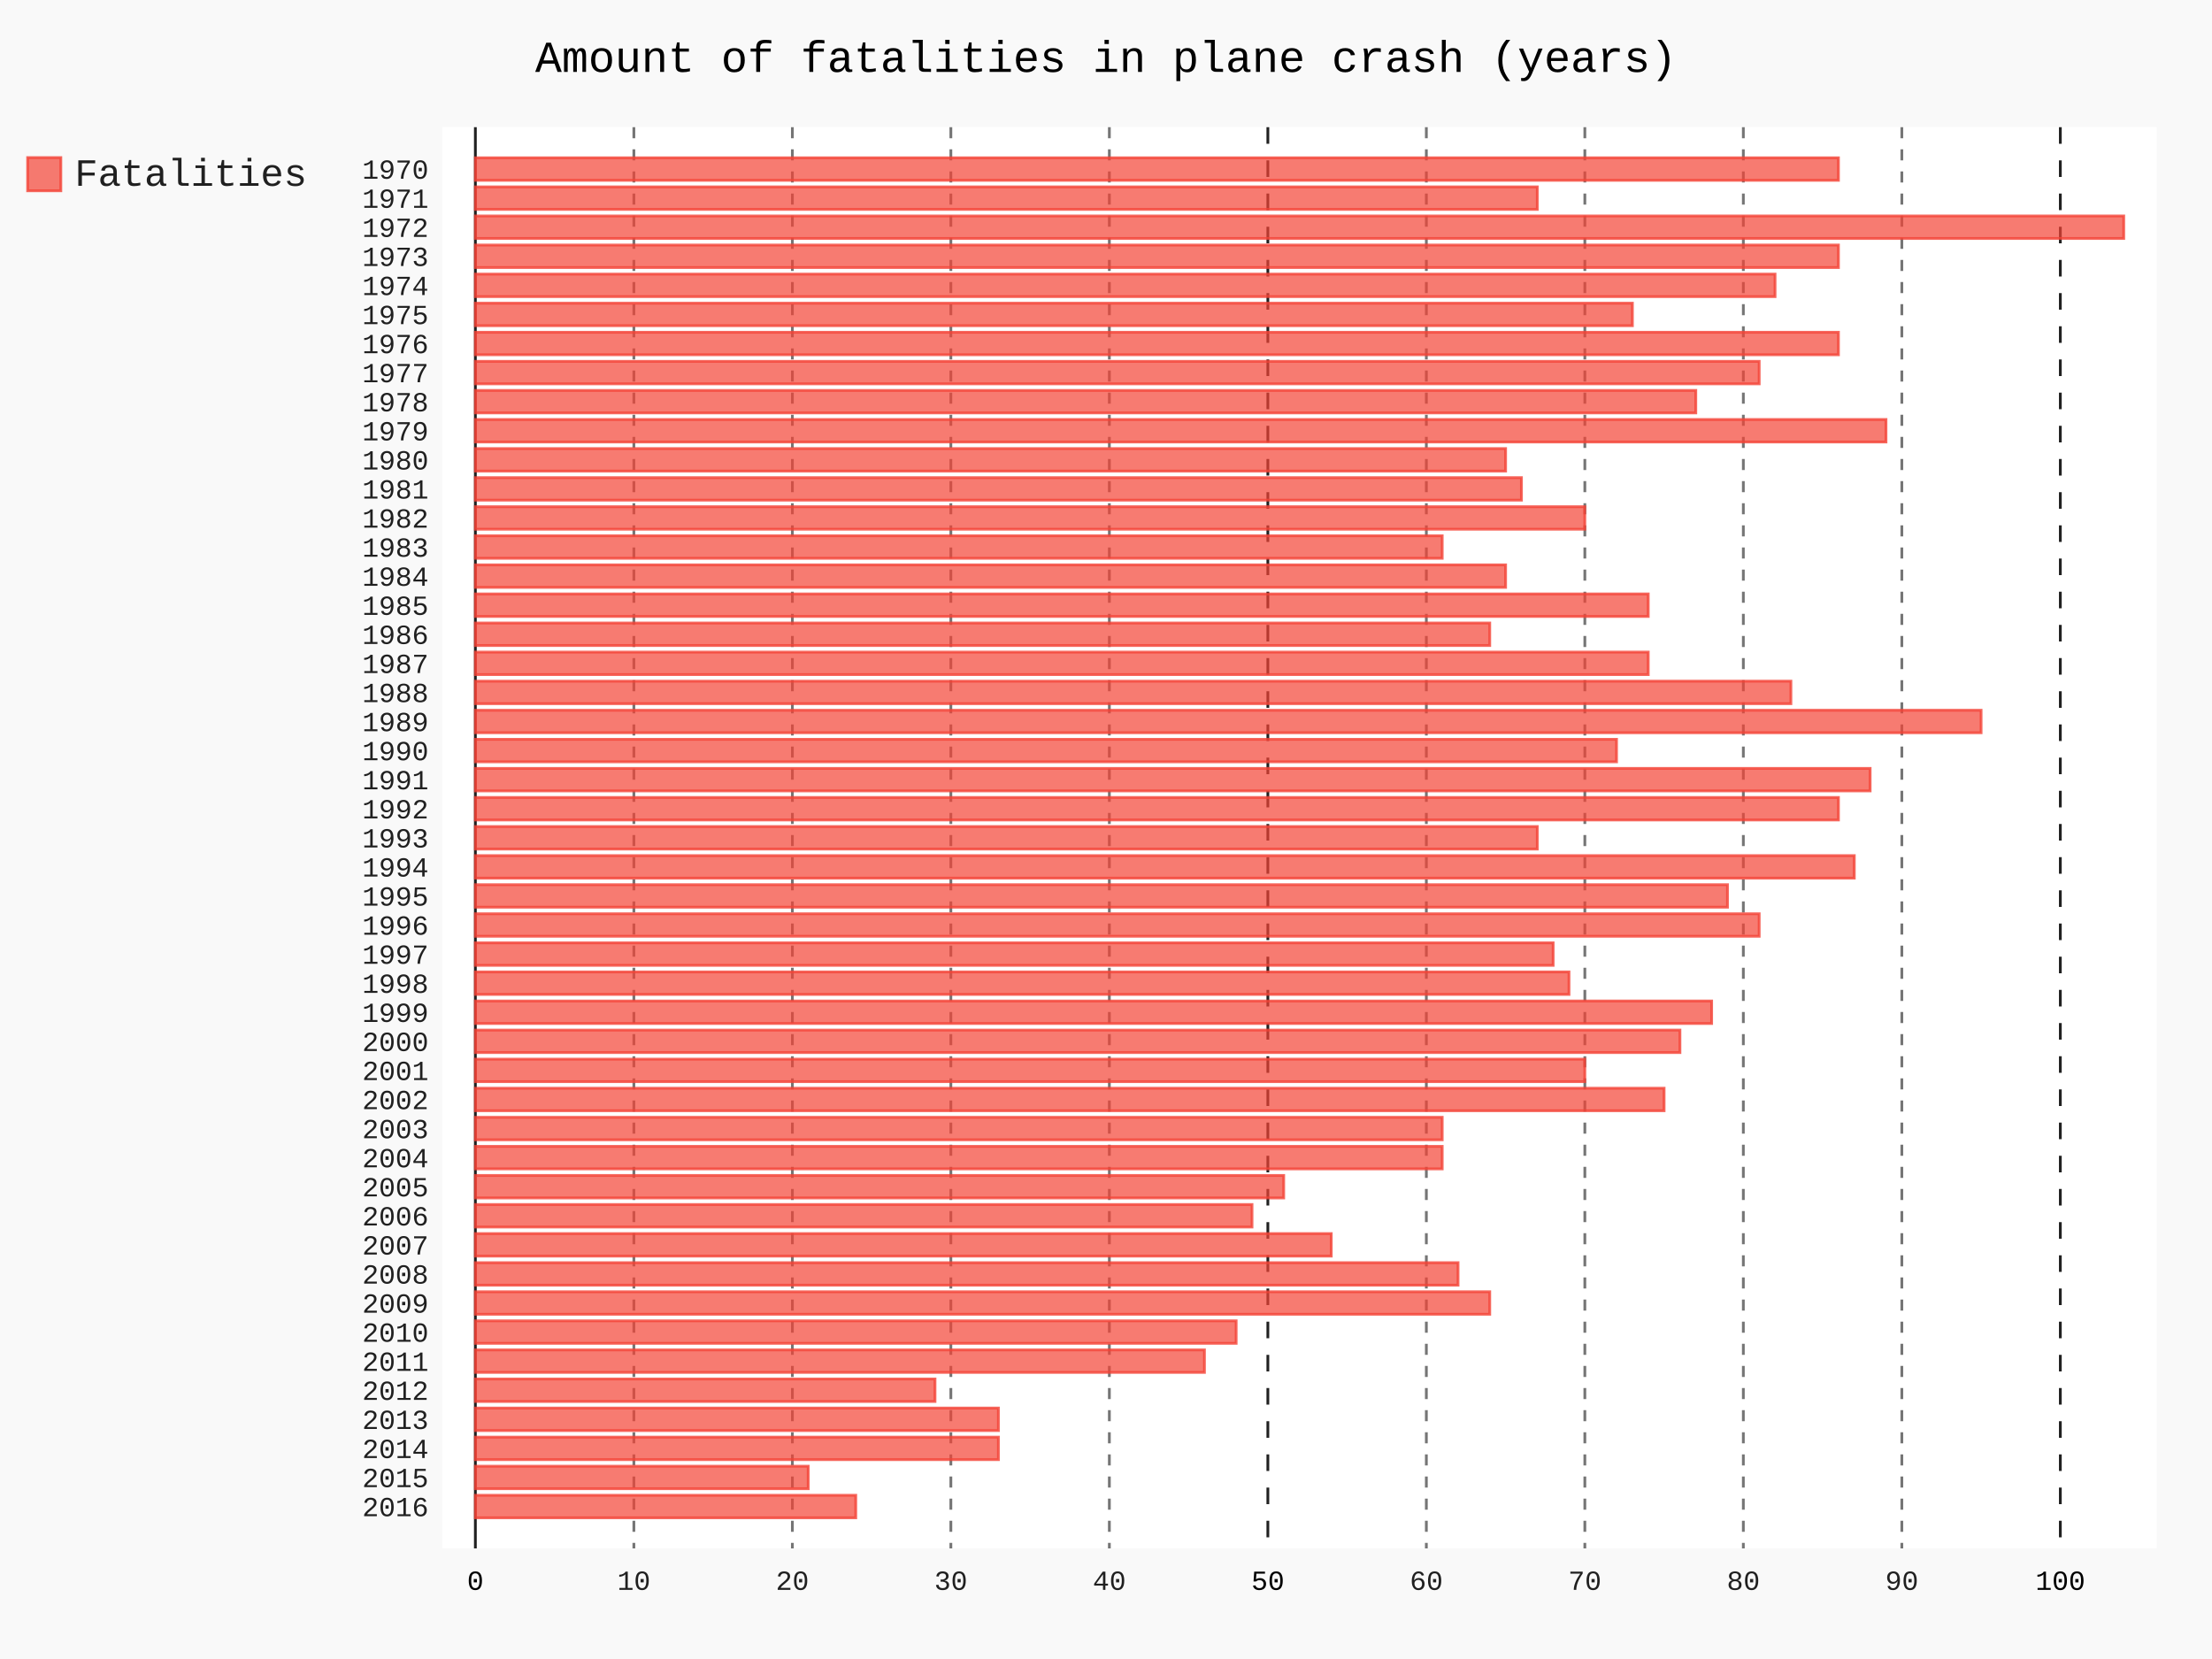
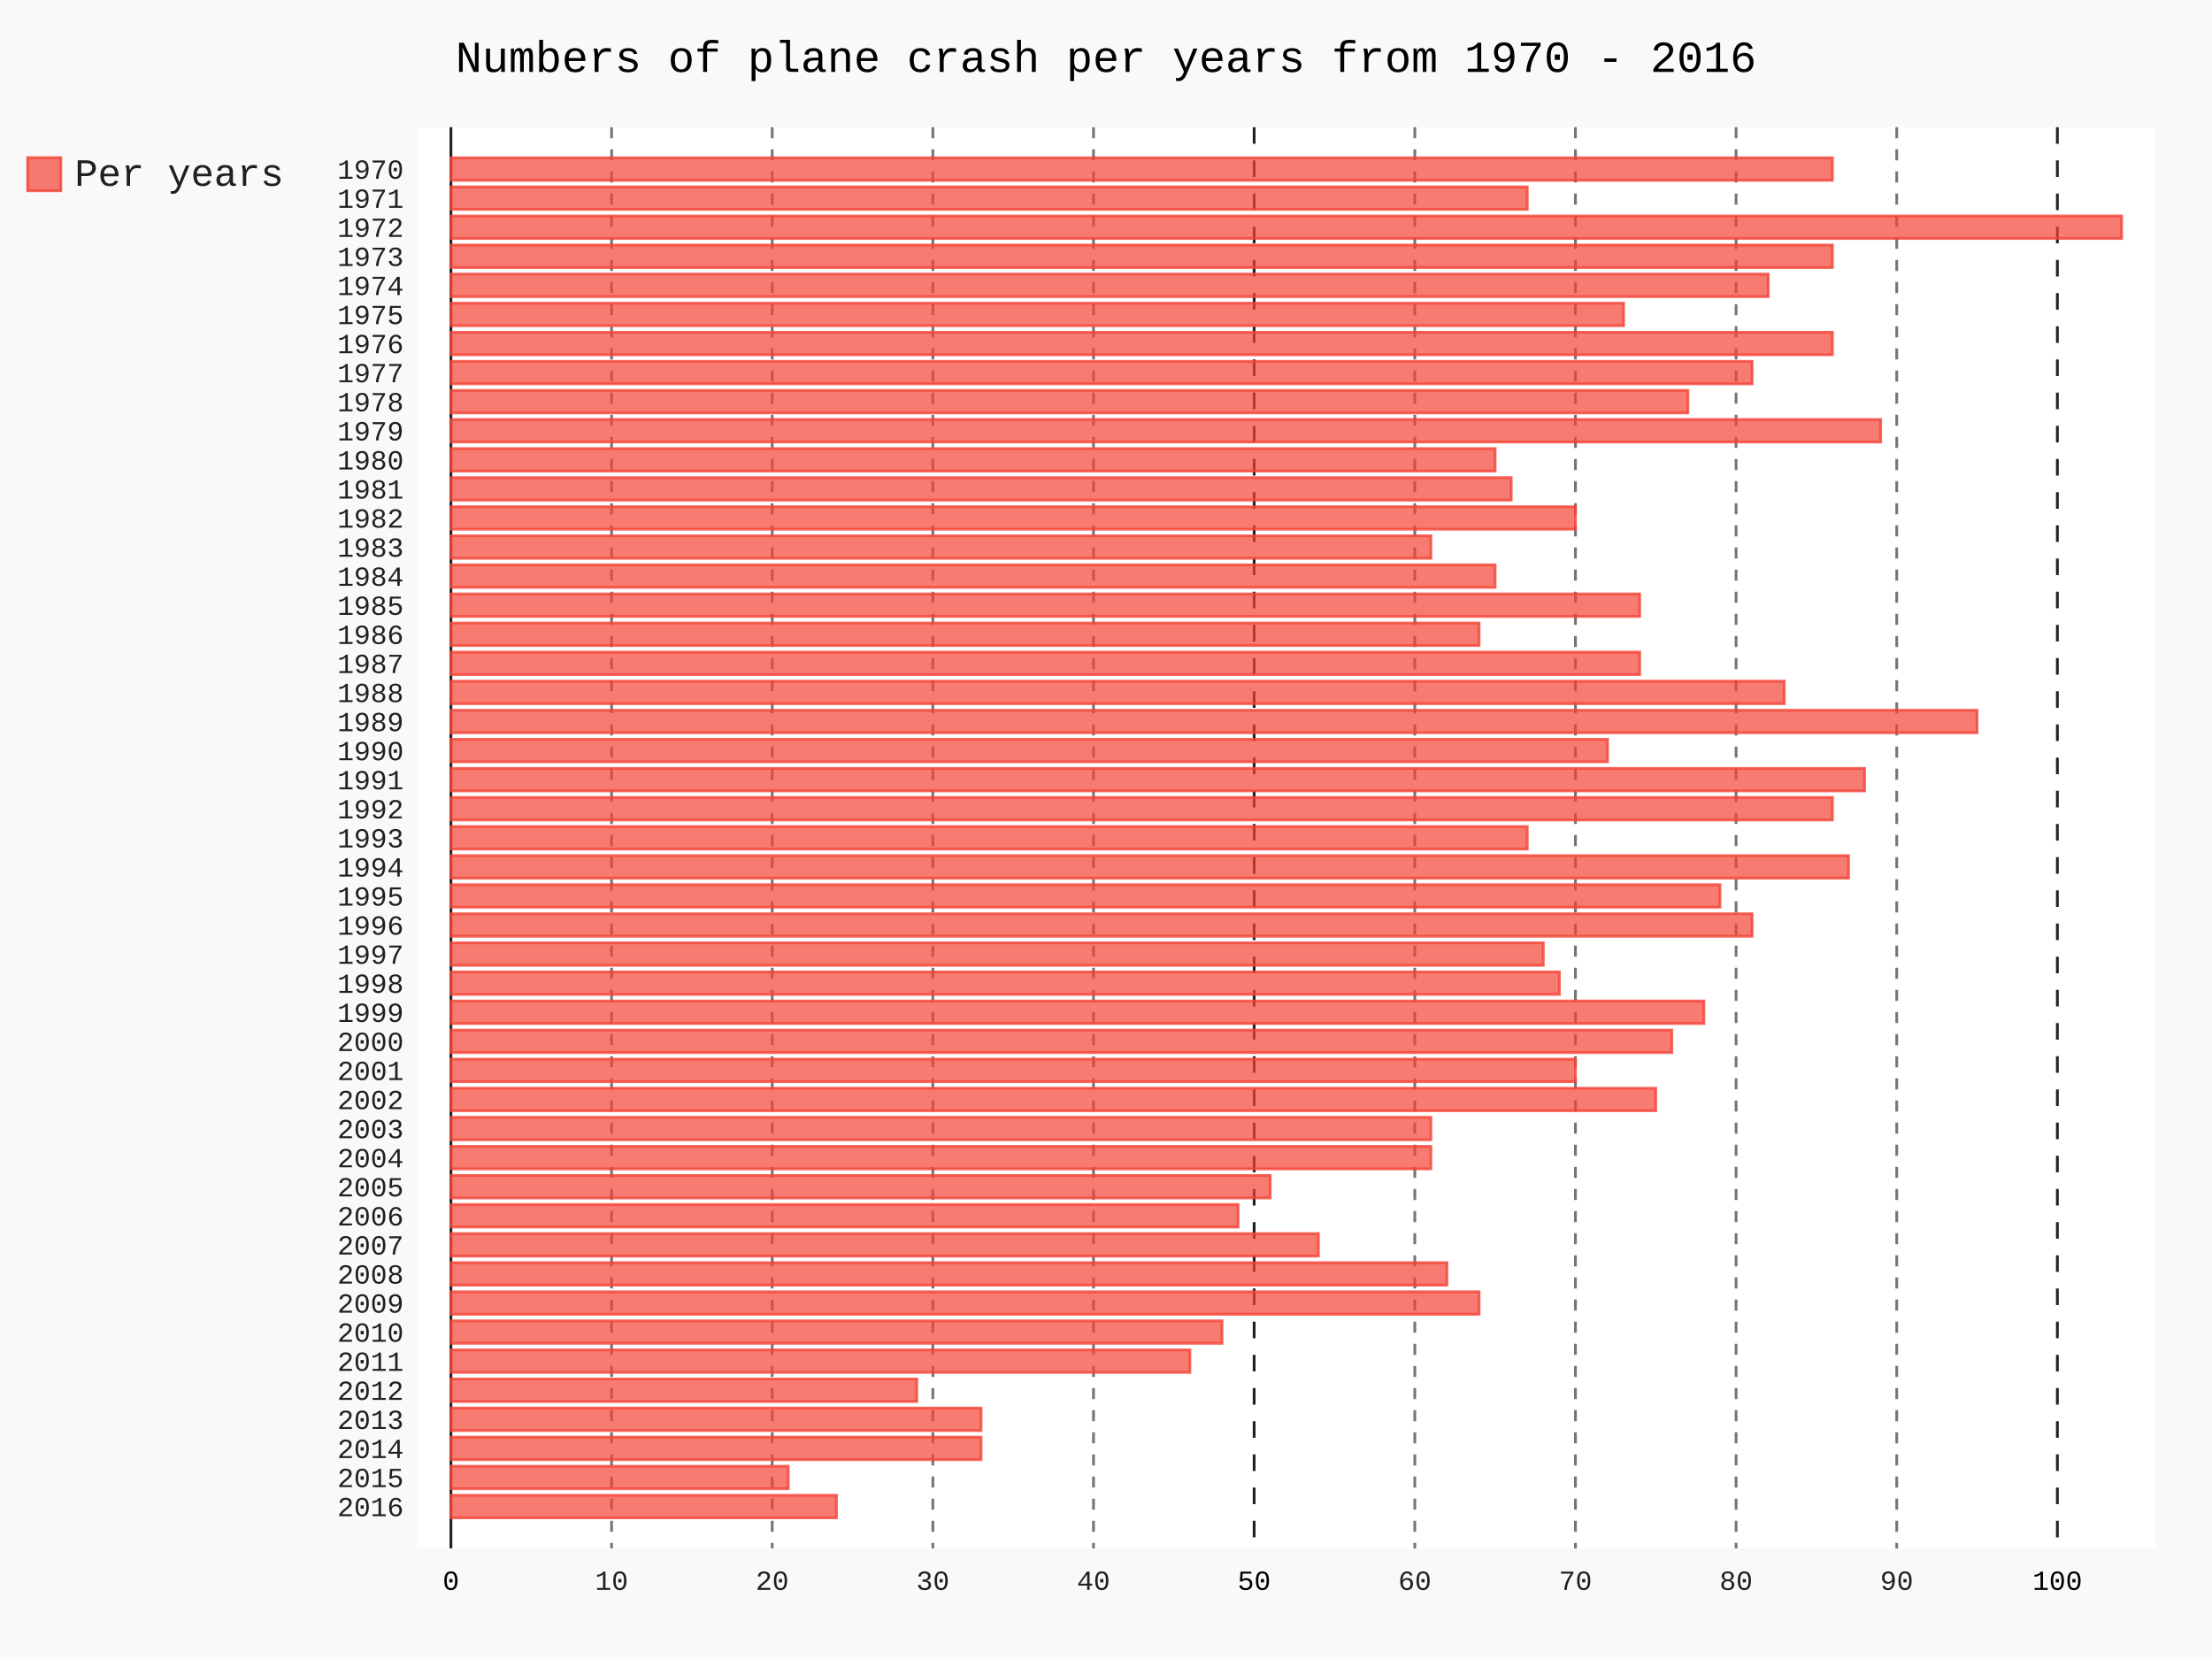
- <svg xmlns="http://www.w3.org/2000/svg" id="chart-5ad8acab-6d8b-4d6a-ace5-90865d723a2a" class="pygal-chart" viewBox="0 0 800 600">
+ <svg xmlns="http://www.w3.org/2000/svg" id="chart-9aa809ad-16cb-4a3c-9ef3-e9165472e9ea" class="pygal-chart" viewBox="0 0 800 600">
  <defs>
-     <style type="text/css">#chart-5ad8acab-6d8b-4d6a-ace5-90865d723a2a{-webkit-user-select:none;-webkit-font-smoothing:antialiased;font-family:Consolas,"Liberation Mono",Menlo,Courier,monospace}#chart-5ad8acab-6d8b-4d6a-ace5-90865d723a2a .title{font-family:Consolas,"Liberation Mono",Menlo,Courier,monospace;font-size:16px}#chart-5ad8acab-6d8b-4d6a-ace5-90865d723a2a .legends .legend text{font-family:Consolas,"Liberation Mono",Menlo,Courier,monospace;font-size:14px}#chart-5ad8acab-6d8b-4d6a-ace5-90865d723a2a .axis text{font-family:Consolas,"Liberation Mono",Menlo,Courier,monospace;font-size:10px}#chart-5ad8acab-6d8b-4d6a-ace5-90865d723a2a .axis text.major{font-family:Consolas,"Liberation Mono",Menlo,Courier,monospace;font-size:10px}#chart-5ad8acab-6d8b-4d6a-ace5-90865d723a2a .text-overlay text.value{font-family:Consolas,"Liberation Mono",Menlo,Courier,monospace;font-size:16px}#chart-5ad8acab-6d8b-4d6a-ace5-90865d723a2a .text-overlay text.label{font-family:Consolas,"Liberation Mono",Menlo,Courier,monospace;font-size:10px}#chart-5ad8acab-6d8b-4d6a-ace5-90865d723a2a .tooltip{font-family:Consolas,"Liberation Mono",Menlo,Courier,monospace;font-size:14px}#chart-5ad8acab-6d8b-4d6a-ace5-90865d723a2a text.no_data{font-family:Consolas,"Liberation Mono",Menlo,Courier,monospace;font-size:64px}
- #chart-5ad8acab-6d8b-4d6a-ace5-90865d723a2a{background-color:rgba(249,249,249,1)}#chart-5ad8acab-6d8b-4d6a-ace5-90865d723a2a path,#chart-5ad8acab-6d8b-4d6a-ace5-90865d723a2a line,#chart-5ad8acab-6d8b-4d6a-ace5-90865d723a2a rect,#chart-5ad8acab-6d8b-4d6a-ace5-90865d723a2a circle{-webkit-transition:150ms;-moz-transition:150ms;transition:150ms}#chart-5ad8acab-6d8b-4d6a-ace5-90865d723a2a .graph &gt; .background{fill:rgba(249,249,249,1)}#chart-5ad8acab-6d8b-4d6a-ace5-90865d723a2a .plot &gt; .background{fill:rgba(255,255,255,1)}#chart-5ad8acab-6d8b-4d6a-ace5-90865d723a2a .graph{fill:rgba(0,0,0,.87)}#chart-5ad8acab-6d8b-4d6a-ace5-90865d723a2a text.no_data{fill:rgba(0,0,0,1)}#chart-5ad8acab-6d8b-4d6a-ace5-90865d723a2a .title{fill:rgba(0,0,0,1)}#chart-5ad8acab-6d8b-4d6a-ace5-90865d723a2a .legends .legend text{fill:rgba(0,0,0,.87)}#chart-5ad8acab-6d8b-4d6a-ace5-90865d723a2a .legends .legend:hover text{fill:rgba(0,0,0,1)}#chart-5ad8acab-6d8b-4d6a-ace5-90865d723a2a .axis .line{stroke:rgba(0,0,0,1)}#chart-5ad8acab-6d8b-4d6a-ace5-90865d723a2a .axis .guide.line{stroke:rgba(0,0,0,.54)}#chart-5ad8acab-6d8b-4d6a-ace5-90865d723a2a .axis .major.line{stroke:rgba(0,0,0,.87)}#chart-5ad8acab-6d8b-4d6a-ace5-90865d723a2a .axis text.major{fill:rgba(0,0,0,1)}#chart-5ad8acab-6d8b-4d6a-ace5-90865d723a2a .axis.y .guides:hover .guide.line,#chart-5ad8acab-6d8b-4d6a-ace5-90865d723a2a .line-graph .axis.x .guides:hover .guide.line,#chart-5ad8acab-6d8b-4d6a-ace5-90865d723a2a .stackedline-graph .axis.x .guides:hover .guide.line,#chart-5ad8acab-6d8b-4d6a-ace5-90865d723a2a .xy-graph .axis.x .guides:hover .guide.line{stroke:rgba(0,0,0,1)}#chart-5ad8acab-6d8b-4d6a-ace5-90865d723a2a .axis .guides:hover text{fill:rgba(0,0,0,1)}#chart-5ad8acab-6d8b-4d6a-ace5-90865d723a2a .reactive{fill-opacity:.7;stroke-opacity:.8}#chart-5ad8acab-6d8b-4d6a-ace5-90865d723a2a .ci{stroke:rgba(0,0,0,.87)}#chart-5ad8acab-6d8b-4d6a-ace5-90865d723a2a .reactive.active,#chart-5ad8acab-6d8b-4d6a-ace5-90865d723a2a .active .reactive{fill-opacity:.8;stroke-opacity:.9;stroke-width:4}#chart-5ad8acab-6d8b-4d6a-ace5-90865d723a2a .ci .reactive.active{stroke-width:1.5}#chart-5ad8acab-6d8b-4d6a-ace5-90865d723a2a .series text{fill:rgba(0,0,0,1)}#chart-5ad8acab-6d8b-4d6a-ace5-90865d723a2a .tooltip rect{fill:rgba(255,255,255,1);stroke:rgba(0,0,0,1);-webkit-transition:opacity 150ms;-moz-transition:opacity 150ms;transition:opacity 150ms}#chart-5ad8acab-6d8b-4d6a-ace5-90865d723a2a .tooltip .label{fill:rgba(0,0,0,.87)}#chart-5ad8acab-6d8b-4d6a-ace5-90865d723a2a .tooltip .label{fill:rgba(0,0,0,.87)}#chart-5ad8acab-6d8b-4d6a-ace5-90865d723a2a .tooltip .legend{font-size:.8em;fill:rgba(0,0,0,.54)}#chart-5ad8acab-6d8b-4d6a-ace5-90865d723a2a .tooltip .x_label{font-size:.6em;fill:rgba(0,0,0,1)}#chart-5ad8acab-6d8b-4d6a-ace5-90865d723a2a .tooltip .xlink{font-size:.5em;text-decoration:underline}#chart-5ad8acab-6d8b-4d6a-ace5-90865d723a2a .tooltip .value{font-size:1.5em}#chart-5ad8acab-6d8b-4d6a-ace5-90865d723a2a .bound{font-size:.5em}#chart-5ad8acab-6d8b-4d6a-ace5-90865d723a2a .max-value{font-size:.75em;fill:rgba(0,0,0,.54)}#chart-5ad8acab-6d8b-4d6a-ace5-90865d723a2a .map-element{fill:rgba(255,255,255,1);stroke:rgba(0,0,0,.54) !important}#chart-5ad8acab-6d8b-4d6a-ace5-90865d723a2a .map-element .reactive{fill-opacity:inherit;stroke-opacity:inherit}#chart-5ad8acab-6d8b-4d6a-ace5-90865d723a2a .color-0,#chart-5ad8acab-6d8b-4d6a-ace5-90865d723a2a .color-0 a:visited{stroke:#F44336;fill:#F44336}#chart-5ad8acab-6d8b-4d6a-ace5-90865d723a2a .text-overlay .color-0 text{fill:black}
- #chart-5ad8acab-6d8b-4d6a-ace5-90865d723a2a text.no_data{text-anchor:middle}#chart-5ad8acab-6d8b-4d6a-ace5-90865d723a2a .guide.line{fill:none}#chart-5ad8acab-6d8b-4d6a-ace5-90865d723a2a .centered{text-anchor:middle}#chart-5ad8acab-6d8b-4d6a-ace5-90865d723a2a .title{text-anchor:middle}#chart-5ad8acab-6d8b-4d6a-ace5-90865d723a2a .legends .legend text{fill-opacity:1}#chart-5ad8acab-6d8b-4d6a-ace5-90865d723a2a .axis.x text{text-anchor:middle}#chart-5ad8acab-6d8b-4d6a-ace5-90865d723a2a .axis.x:not(.web) text[transform]{text-anchor:start}#chart-5ad8acab-6d8b-4d6a-ace5-90865d723a2a .axis.x:not(.web) text[transform].backwards{text-anchor:end}#chart-5ad8acab-6d8b-4d6a-ace5-90865d723a2a .axis.y text{text-anchor:end}#chart-5ad8acab-6d8b-4d6a-ace5-90865d723a2a .axis.y text[transform].backwards{text-anchor:start}#chart-5ad8acab-6d8b-4d6a-ace5-90865d723a2a .axis.y2 text{text-anchor:start}#chart-5ad8acab-6d8b-4d6a-ace5-90865d723a2a .axis.y2 text[transform].backwards{text-anchor:end}#chart-5ad8acab-6d8b-4d6a-ace5-90865d723a2a .axis .guide.line{stroke-dasharray:4,4}#chart-5ad8acab-6d8b-4d6a-ace5-90865d723a2a .axis .major.guide.line{stroke-dasharray:6,6}#chart-5ad8acab-6d8b-4d6a-ace5-90865d723a2a .horizontal .axis.y .guide.line,#chart-5ad8acab-6d8b-4d6a-ace5-90865d723a2a .horizontal .axis.y2 .guide.line,#chart-5ad8acab-6d8b-4d6a-ace5-90865d723a2a .vertical .axis.x .guide.line{opacity:0}#chart-5ad8acab-6d8b-4d6a-ace5-90865d723a2a .horizontal .axis.always_show .guide.line,#chart-5ad8acab-6d8b-4d6a-ace5-90865d723a2a .vertical .axis.always_show .guide.line{opacity:1 !important}#chart-5ad8acab-6d8b-4d6a-ace5-90865d723a2a .axis.y .guides:hover .guide.line,#chart-5ad8acab-6d8b-4d6a-ace5-90865d723a2a .axis.y2 .guides:hover .guide.line,#chart-5ad8acab-6d8b-4d6a-ace5-90865d723a2a .axis.x .guides:hover .guide.line{opacity:1}#chart-5ad8acab-6d8b-4d6a-ace5-90865d723a2a .axis .guides:hover text{opacity:1}#chart-5ad8acab-6d8b-4d6a-ace5-90865d723a2a .nofill{fill:none}#chart-5ad8acab-6d8b-4d6a-ace5-90865d723a2a .subtle-fill{fill-opacity:.2}#chart-5ad8acab-6d8b-4d6a-ace5-90865d723a2a .dot{stroke-width:1px;fill-opacity:1}#chart-5ad8acab-6d8b-4d6a-ace5-90865d723a2a .dot.active{stroke-width:5px}#chart-5ad8acab-6d8b-4d6a-ace5-90865d723a2a .dot.negative{fill:transparent}#chart-5ad8acab-6d8b-4d6a-ace5-90865d723a2a text,#chart-5ad8acab-6d8b-4d6a-ace5-90865d723a2a tspan{stroke:none !important}#chart-5ad8acab-6d8b-4d6a-ace5-90865d723a2a .series text.active{opacity:1}#chart-5ad8acab-6d8b-4d6a-ace5-90865d723a2a .tooltip rect{fill-opacity:.95;stroke-width:.5}#chart-5ad8acab-6d8b-4d6a-ace5-90865d723a2a .tooltip text{fill-opacity:1}#chart-5ad8acab-6d8b-4d6a-ace5-90865d723a2a .showable{visibility:hidden}#chart-5ad8acab-6d8b-4d6a-ace5-90865d723a2a .showable.shown{visibility:visible}#chart-5ad8acab-6d8b-4d6a-ace5-90865d723a2a .gauge-background{fill:rgba(229,229,229,1);stroke:none}#chart-5ad8acab-6d8b-4d6a-ace5-90865d723a2a .bg-lines{stroke:rgba(249,249,249,1);stroke-width:2px}</style>
+     <style type="text/css">#chart-9aa809ad-16cb-4a3c-9ef3-e9165472e9ea{-webkit-user-select:none;-webkit-font-smoothing:antialiased;font-family:Consolas,"Liberation Mono",Menlo,Courier,monospace}#chart-9aa809ad-16cb-4a3c-9ef3-e9165472e9ea .title{font-family:Consolas,"Liberation Mono",Menlo,Courier,monospace;font-size:16px}#chart-9aa809ad-16cb-4a3c-9ef3-e9165472e9ea .legends .legend text{font-family:Consolas,"Liberation Mono",Menlo,Courier,monospace;font-size:14px}#chart-9aa809ad-16cb-4a3c-9ef3-e9165472e9ea .axis text{font-family:Consolas,"Liberation Mono",Menlo,Courier,monospace;font-size:10px}#chart-9aa809ad-16cb-4a3c-9ef3-e9165472e9ea .axis text.major{font-family:Consolas,"Liberation Mono",Menlo,Courier,monospace;font-size:10px}#chart-9aa809ad-16cb-4a3c-9ef3-e9165472e9ea .text-overlay text.value{font-family:Consolas,"Liberation Mono",Menlo,Courier,monospace;font-size:16px}#chart-9aa809ad-16cb-4a3c-9ef3-e9165472e9ea .text-overlay text.label{font-family:Consolas,"Liberation Mono",Menlo,Courier,monospace;font-size:10px}#chart-9aa809ad-16cb-4a3c-9ef3-e9165472e9ea .tooltip{font-family:Consolas,"Liberation Mono",Menlo,Courier,monospace;font-size:14px}#chart-9aa809ad-16cb-4a3c-9ef3-e9165472e9ea text.no_data{font-family:Consolas,"Liberation Mono",Menlo,Courier,monospace;font-size:64px}
+ #chart-9aa809ad-16cb-4a3c-9ef3-e9165472e9ea{background-color:rgba(249,249,249,1)}#chart-9aa809ad-16cb-4a3c-9ef3-e9165472e9ea path,#chart-9aa809ad-16cb-4a3c-9ef3-e9165472e9ea line,#chart-9aa809ad-16cb-4a3c-9ef3-e9165472e9ea rect,#chart-9aa809ad-16cb-4a3c-9ef3-e9165472e9ea circle{-webkit-transition:150ms;-moz-transition:150ms;transition:150ms}#chart-9aa809ad-16cb-4a3c-9ef3-e9165472e9ea .graph &gt; .background{fill:rgba(249,249,249,1)}#chart-9aa809ad-16cb-4a3c-9ef3-e9165472e9ea .plot &gt; .background{fill:rgba(255,255,255,1)}#chart-9aa809ad-16cb-4a3c-9ef3-e9165472e9ea .graph{fill:rgba(0,0,0,.87)}#chart-9aa809ad-16cb-4a3c-9ef3-e9165472e9ea text.no_data{fill:rgba(0,0,0,1)}#chart-9aa809ad-16cb-4a3c-9ef3-e9165472e9ea .title{fill:rgba(0,0,0,1)}#chart-9aa809ad-16cb-4a3c-9ef3-e9165472e9ea .legends .legend text{fill:rgba(0,0,0,.87)}#chart-9aa809ad-16cb-4a3c-9ef3-e9165472e9ea .legends .legend:hover text{fill:rgba(0,0,0,1)}#chart-9aa809ad-16cb-4a3c-9ef3-e9165472e9ea .axis .line{stroke:rgba(0,0,0,1)}#chart-9aa809ad-16cb-4a3c-9ef3-e9165472e9ea .axis .guide.line{stroke:rgba(0,0,0,.54)}#chart-9aa809ad-16cb-4a3c-9ef3-e9165472e9ea .axis .major.line{stroke:rgba(0,0,0,.87)}#chart-9aa809ad-16cb-4a3c-9ef3-e9165472e9ea .axis text.major{fill:rgba(0,0,0,1)}#chart-9aa809ad-16cb-4a3c-9ef3-e9165472e9ea .axis.y .guides:hover .guide.line,#chart-9aa809ad-16cb-4a3c-9ef3-e9165472e9ea .line-graph .axis.x .guides:hover .guide.line,#chart-9aa809ad-16cb-4a3c-9ef3-e9165472e9ea .stackedline-graph .axis.x .guides:hover .guide.line,#chart-9aa809ad-16cb-4a3c-9ef3-e9165472e9ea .xy-graph .axis.x .guides:hover .guide.line{stroke:rgba(0,0,0,1)}#chart-9aa809ad-16cb-4a3c-9ef3-e9165472e9ea .axis .guides:hover text{fill:rgba(0,0,0,1)}#chart-9aa809ad-16cb-4a3c-9ef3-e9165472e9ea .reactive{fill-opacity:.7;stroke-opacity:.8}#chart-9aa809ad-16cb-4a3c-9ef3-e9165472e9ea .ci{stroke:rgba(0,0,0,.87)}#chart-9aa809ad-16cb-4a3c-9ef3-e9165472e9ea .reactive.active,#chart-9aa809ad-16cb-4a3c-9ef3-e9165472e9ea .active .reactive{fill-opacity:.8;stroke-opacity:.9;stroke-width:4}#chart-9aa809ad-16cb-4a3c-9ef3-e9165472e9ea .ci .reactive.active{stroke-width:1.5}#chart-9aa809ad-16cb-4a3c-9ef3-e9165472e9ea .series text{fill:rgba(0,0,0,1)}#chart-9aa809ad-16cb-4a3c-9ef3-e9165472e9ea .tooltip rect{fill:rgba(255,255,255,1);stroke:rgba(0,0,0,1);-webkit-transition:opacity 150ms;-moz-transition:opacity 150ms;transition:opacity 150ms}#chart-9aa809ad-16cb-4a3c-9ef3-e9165472e9ea .tooltip .label{fill:rgba(0,0,0,.87)}#chart-9aa809ad-16cb-4a3c-9ef3-e9165472e9ea .tooltip .label{fill:rgba(0,0,0,.87)}#chart-9aa809ad-16cb-4a3c-9ef3-e9165472e9ea .tooltip .legend{font-size:.8em;fill:rgba(0,0,0,.54)}#chart-9aa809ad-16cb-4a3c-9ef3-e9165472e9ea .tooltip .x_label{font-size:.6em;fill:rgba(0,0,0,1)}#chart-9aa809ad-16cb-4a3c-9ef3-e9165472e9ea .tooltip .xlink{font-size:.5em;text-decoration:underline}#chart-9aa809ad-16cb-4a3c-9ef3-e9165472e9ea .tooltip .value{font-size:1.5em}#chart-9aa809ad-16cb-4a3c-9ef3-e9165472e9ea .bound{font-size:.5em}#chart-9aa809ad-16cb-4a3c-9ef3-e9165472e9ea .max-value{font-size:.75em;fill:rgba(0,0,0,.54)}#chart-9aa809ad-16cb-4a3c-9ef3-e9165472e9ea .map-element{fill:rgba(255,255,255,1);stroke:rgba(0,0,0,.54) !important}#chart-9aa809ad-16cb-4a3c-9ef3-e9165472e9ea .map-element .reactive{fill-opacity:inherit;stroke-opacity:inherit}#chart-9aa809ad-16cb-4a3c-9ef3-e9165472e9ea .color-0,#chart-9aa809ad-16cb-4a3c-9ef3-e9165472e9ea .color-0 a:visited{stroke:#F44336;fill:#F44336}#chart-9aa809ad-16cb-4a3c-9ef3-e9165472e9ea .text-overlay .color-0 text{fill:black}
+ #chart-9aa809ad-16cb-4a3c-9ef3-e9165472e9ea text.no_data{text-anchor:middle}#chart-9aa809ad-16cb-4a3c-9ef3-e9165472e9ea .guide.line{fill:none}#chart-9aa809ad-16cb-4a3c-9ef3-e9165472e9ea .centered{text-anchor:middle}#chart-9aa809ad-16cb-4a3c-9ef3-e9165472e9ea .title{text-anchor:middle}#chart-9aa809ad-16cb-4a3c-9ef3-e9165472e9ea .legends .legend text{fill-opacity:1}#chart-9aa809ad-16cb-4a3c-9ef3-e9165472e9ea .axis.x text{text-anchor:middle}#chart-9aa809ad-16cb-4a3c-9ef3-e9165472e9ea .axis.x:not(.web) text[transform]{text-anchor:start}#chart-9aa809ad-16cb-4a3c-9ef3-e9165472e9ea .axis.x:not(.web) text[transform].backwards{text-anchor:end}#chart-9aa809ad-16cb-4a3c-9ef3-e9165472e9ea .axis.y text{text-anchor:end}#chart-9aa809ad-16cb-4a3c-9ef3-e9165472e9ea .axis.y text[transform].backwards{text-anchor:start}#chart-9aa809ad-16cb-4a3c-9ef3-e9165472e9ea .axis.y2 text{text-anchor:start}#chart-9aa809ad-16cb-4a3c-9ef3-e9165472e9ea .axis.y2 text[transform].backwards{text-anchor:end}#chart-9aa809ad-16cb-4a3c-9ef3-e9165472e9ea .axis .guide.line{stroke-dasharray:4,4}#chart-9aa809ad-16cb-4a3c-9ef3-e9165472e9ea .axis .major.guide.line{stroke-dasharray:6,6}#chart-9aa809ad-16cb-4a3c-9ef3-e9165472e9ea .horizontal .axis.y .guide.line,#chart-9aa809ad-16cb-4a3c-9ef3-e9165472e9ea .horizontal .axis.y2 .guide.line,#chart-9aa809ad-16cb-4a3c-9ef3-e9165472e9ea .vertical .axis.x .guide.line{opacity:0}#chart-9aa809ad-16cb-4a3c-9ef3-e9165472e9ea .horizontal .axis.always_show .guide.line,#chart-9aa809ad-16cb-4a3c-9ef3-e9165472e9ea .vertical .axis.always_show .guide.line{opacity:1 !important}#chart-9aa809ad-16cb-4a3c-9ef3-e9165472e9ea .axis.y .guides:hover .guide.line,#chart-9aa809ad-16cb-4a3c-9ef3-e9165472e9ea .axis.y2 .guides:hover .guide.line,#chart-9aa809ad-16cb-4a3c-9ef3-e9165472e9ea .axis.x .guides:hover .guide.line{opacity:1}#chart-9aa809ad-16cb-4a3c-9ef3-e9165472e9ea .axis .guides:hover text{opacity:1}#chart-9aa809ad-16cb-4a3c-9ef3-e9165472e9ea .nofill{fill:none}#chart-9aa809ad-16cb-4a3c-9ef3-e9165472e9ea .subtle-fill{fill-opacity:.2}#chart-9aa809ad-16cb-4a3c-9ef3-e9165472e9ea .dot{stroke-width:1px;fill-opacity:1}#chart-9aa809ad-16cb-4a3c-9ef3-e9165472e9ea .dot.active{stroke-width:5px}#chart-9aa809ad-16cb-4a3c-9ef3-e9165472e9ea .dot.negative{fill:transparent}#chart-9aa809ad-16cb-4a3c-9ef3-e9165472e9ea text,#chart-9aa809ad-16cb-4a3c-9ef3-e9165472e9ea tspan{stroke:none !important}#chart-9aa809ad-16cb-4a3c-9ef3-e9165472e9ea .series text.active{opacity:1}#chart-9aa809ad-16cb-4a3c-9ef3-e9165472e9ea .tooltip rect{fill-opacity:.95;stroke-width:.5}#chart-9aa809ad-16cb-4a3c-9ef3-e9165472e9ea .tooltip text{fill-opacity:1}#chart-9aa809ad-16cb-4a3c-9ef3-e9165472e9ea .showable{visibility:hidden}#chart-9aa809ad-16cb-4a3c-9ef3-e9165472e9ea .showable.shown{visibility:visible}#chart-9aa809ad-16cb-4a3c-9ef3-e9165472e9ea .gauge-background{fill:rgba(229,229,229,1);stroke:none}#chart-9aa809ad-16cb-4a3c-9ef3-e9165472e9ea .bg-lines{stroke:rgba(249,249,249,1);stroke-width:2px}</style>
  </defs>
  <g class="graph horizontalbar-graph horizontal">
    <rect class="background" height="600" width="800" x="0" y="0" />
-     <g class="plot" transform="translate(160, 46)">
-       <rect class="background" height="514" width="620.0" x="0" y="0" />
+     <g class="plot" transform="translate(151, 46)">
+       <rect class="background" height="514" width="628.4" x="0" y="0" />
      <g class="axis y">
        <g class="guides">
          <text class="" x="-5" y="502.358">2016</text>
        </g>
        <g class="guides">
          <text class="" x="-5" y="491.842">2015</text>
        </g>
        <g class="guides">
          <text class="" x="-5" y="481.327">2014</text>
        </g>
        <g class="guides">
          <text class="" x="-5" y="470.811">2013</text>
        </g>
        <g class="guides">
          <text class="" x="-5" y="460.295">2012</text>
        </g>
        <g class="guides">
          <text class="" x="-5" y="449.78">2011</text>
        </g>
        <g class="guides">
          <text class="" x="-5" y="439.264">2010</text>
        </g>
        <g class="guides">
          <text class="" x="-5" y="428.749">2009</text>
        </g>
        <g class="guides">
          <text class="" x="-5" y="418.233">2008</text>
        </g>
        <g class="guides">
          <text class="" x="-5" y="407.718">2007</text>
        </g>
        <g class="guides">
          <text class="" x="-5" y="397.202">2006</text>
        </g>
        <g class="guides">
          <text class="" x="-5" y="386.687">2005</text>
        </g>
        <g class="guides">
          <text class="" x="-5" y="376.171">2004</text>
        </g>
        <g class="guides">
          <text class="" x="-5" y="365.655">2003</text>
        </g>
        <g class="guides">
          <text class="" x="-5" y="355.14">2002</text>
        </g>
        <g class="guides">
          <text class="" x="-5" y="344.624">2001</text>
        </g>
        <g class="guides">
          <text class="" x="-5" y="334.109">2000</text>
        </g>
        <g class="guides">
          <text class="" x="-5" y="323.593">1999</text>
        </g>
        <g class="guides">
          <text class="" x="-5" y="313.078">1998</text>
        </g>
        <g class="guides">
          <text class="" x="-5" y="302.562">1997</text>
        </g>
        <g class="guides">
          <text class="" x="-5" y="292.047">1996</text>
        </g>
        <g class="guides">
          <text class="" x="-5" y="281.531">1995</text>
        </g>
        <g class="guides">
          <text class="" x="-5" y="271.016">1994</text>
        </g>
        <g class="guides">
          <text class="" x="-5" y="260.5">1993</text>
        </g>
        <g class="guides">
          <text class="" x="-5" y="249.984">1992</text>
        </g>
        <g class="guides">
          <text class="" x="-5" y="239.469">1991</text>
        </g>
        <g class="guides">
          <text class="" x="-5" y="228.953">1990</text>
        </g>
        <g class="guides">
          <text class="" x="-5" y="218.438">1989</text>
        </g>
        <g class="guides">
          <text class="" x="-5" y="207.922">1988</text>
        </g>
        <g class="guides">
          <text class="" x="-5" y="197.407">1987</text>
        </g>
        <g class="guides">
          <text class="" x="-5" y="186.891">1986</text>
        </g>
        <g class="guides">
          <text class="" x="-5" y="176.376">1985</text>
        </g>
        <g class="guides">
          <text class="" x="-5" y="165.86">1984</text>
        </g>
        <g class="guides">
          <text class="" x="-5" y="155.345">1983</text>
        </g>
        <g class="guides">
          <text class="" x="-5" y="144.829">1982</text>
        </g>
        <g class="guides">
          <text class="" x="-5" y="134.313">1981</text>
        </g>
        <g class="guides">
          <text class="" x="-5" y="123.798">1980</text>
        </g>
        <g class="guides">
          <text class="" x="-5" y="113.282">1979</text>
        </g>
        <g class="guides">
          <text class="" x="-5" y="102.767">1978</text>
        </g>
        <g class="guides">
          <text class="" x="-5" y="92.251">1977</text>
        </g>
        <g class="guides">
          <text class="" x="-5" y="81.736">1976</text>
        </g>
        <g class="guides">
          <text class="" x="-5" y="71.22">1975</text>
        </g>
        <g class="guides">
          <text class="" x="-5" y="60.705">1974</text>
        </g>
        <g class="guides">
          <text class="" x="-5" y="50.189">1973</text>
        </g>
        <g class="guides">
          <text class="" x="-5" y="39.673">1972</text>
        </g>
        <g class="guides">
          <text class="" x="-5" y="29.158">1971</text>
        </g>
        <g class="guides">
          <text class="" x="-5" y="18.642">1970</text>
        </g>
      </g>
      <g class="axis x always_show">
        <g class="guides">
-           <path class="axis major line" d="M11.923 0 v514" />
-           <text class="major" x="11.923" y="529.0">0</text>
-         </g>
-         <g class="guides">
-           <path class="guide line" d="M69.246 0 v514" />
-           <text class="" x="69.246" y="529.0">10</text>
-         </g>
-         <g class="guides">
-           <path class="guide line" d="M126.568 0 v514" />
-           <text class="" x="126.568" y="529.0">20</text>
-         </g>
-         <g class="guides">
-           <path class="guide line" d="M183.891 0 v514" />
-           <text class="" x="183.891" y="529.0">30</text>
-         </g>
-         <g class="guides">
-           <path class="guide line" d="M241.213 0 v514" />
-           <text class="" x="241.213" y="529.0">40</text>
-         </g>
-         <g class="guides">
-           <path class="major guide line" d="M298.536 0 v514" />
-           <text class="major" x="298.536" y="529.0">50</text>
-         </g>
-         <g class="guides">
-           <path class="guide line" d="M355.858 0 v514" />
-           <text class="" x="355.858" y="529.0">60</text>
-         </g>
-         <g class="guides">
-           <path class="guide line" d="M413.18 0 v514" />
-           <text class="" x="413.18" y="529.0">70</text>
-         </g>
-         <g class="guides">
-           <path class="guide line" d="M470.503 0 v514" />
-           <text class="" x="470.503" y="529.0">80</text>
-         </g>
-         <g class="guides">
-           <path class="guide line" d="M527.825 0 v514" />
-           <text class="" x="527.825" y="529.0">90</text>
-         </g>
-         <g class="guides">
-           <path class="major guide line" d="M585.148 0 v514" />
-           <text class="major" x="585.148" y="529.0">100</text>
+           <path class="axis major line" d="M12.085 0 v514" />
+           <text class="major" x="12.085" y="529.0">0</text>
+         </g>
+         <g class="guides">
+           <path class="guide line" d="M70.184 0 v514" />
+           <text class="" x="70.184" y="529.0">10</text>
+         </g>
+         <g class="guides">
+           <path class="guide line" d="M128.283 0 v514" />
+           <text class="" x="128.283" y="529.0">20</text>
+         </g>
+         <g class="guides">
+           <path class="guide line" d="M186.382 0 v514" />
+           <text class="" x="186.382" y="529.0">30</text>
+         </g>
+         <g class="guides">
+           <path class="guide line" d="M244.481 0 v514" />
+           <text class="" x="244.481" y="529.0">40</text>
+         </g>
+         <g class="guides">
+           <path class="major guide line" d="M302.58 0 v514" />
+           <text class="major" x="302.58" y="529.0">50</text>
+         </g>
+         <g class="guides">
+           <path class="guide line" d="M360.679 0 v514" />
+           <text class="" x="360.679" y="529.0">60</text>
+         </g>
+         <g class="guides">
+           <path class="guide line" d="M418.778 0 v514" />
+           <text class="" x="418.778" y="529.0">70</text>
+         </g>
+         <g class="guides">
+           <path class="guide line" d="M476.878 0 v514" />
+           <text class="" x="476.878" y="529.0">80</text>
+         </g>
+         <g class="guides">
+           <path class="guide line" d="M534.977 0 v514" />
+           <text class="" x="534.977" y="529.0">90</text>
+         </g>
+         <g class="guides">
+           <path class="major guide line" d="M593.076 0 v514" />
+           <text class="major" x="593.076" y="529.0">100</text>
        </g>
      </g>
      <g class="series serie-0 color-0">
        <g class="bars">
          <g class="bar">
-             <rect class="rect reactive tooltip-trigger" height="8.143" rx="0" ry="0" width="137.574" x="11.923" y="494.786" />
-           </g>
-           <g class="bar">
-             <rect class="rect reactive tooltip-trigger" height="8.143" rx="0" ry="0" width="120.377" x="11.923" y="484.27" />
-           </g>
-           <g class="bar">
-             <rect class="rect reactive tooltip-trigger" height="8.143" rx="0" ry="0" width="189.164" x="11.923" y="473.755" />
-           </g>
-           <g class="bar">
-             <rect class="rect reactive tooltip-trigger" height="8.143" rx="0" ry="0" width="189.164" x="11.923" y="463.239" />
-           </g>
-           <g class="bar">
-             <rect class="rect reactive tooltip-trigger" height="8.143" rx="0" ry="0" width="166.235" x="11.923" y="452.724" />
-           </g>
-           <g class="bar">
-             <rect class="rect reactive tooltip-trigger" height="8.143" rx="0" ry="0" width="263.683" x="11.923" y="442.208" />
-           </g>
-           <g class="bar">
-             <rect class="rect reactive tooltip-trigger" height="8.143" rx="0" ry="0" width="275.148" x="11.923" y="431.693" />
-           </g>
-           <g class="bar">
-             <rect class="rect reactive tooltip-trigger" height="8.143" rx="0" ry="0" width="366.864" x="11.923" y="421.177" />
-           </g>
-           <g class="bar">
-             <rect class="rect reactive tooltip-trigger" height="8.143" rx="0" ry="0" width="355.399" x="11.923" y="410.662" />
-           </g>
-           <g class="bar">
-             <rect class="rect reactive tooltip-trigger" height="8.143" rx="0" ry="0" width="309.541" x="11.923" y="400.146" />
-           </g>
-           <g class="bar">
-             <rect class="rect reactive tooltip-trigger" height="8.143" rx="0" ry="0" width="280.88" x="11.923" y="389.631" />
-           </g>
-           <g class="bar">
-             <rect class="rect reactive tooltip-trigger" height="8.143" rx="0" ry="0" width="292.345" x="11.923" y="379.115" />
-           </g>
-           <g class="bar">
-             <rect class="rect reactive tooltip-trigger" height="8.143" rx="0" ry="0" width="349.667" x="11.923" y="368.599" />
-           </g>
-           <g class="bar">
-             <rect class="rect reactive tooltip-trigger" height="8.143" rx="0" ry="0" width="349.667" x="11.923" y="358.084" />
-           </g>
-           <g class="bar">
-             <rect class="rect reactive tooltip-trigger" height="8.143" rx="0" ry="0" width="429.919" x="11.923" y="347.568" />
-           </g>
-           <g class="bar">
-             <rect class="rect reactive tooltip-trigger" height="8.143" rx="0" ry="0" width="401.257" x="11.923" y="337.053" />
-           </g>
-           <g class="bar">
-             <rect class="rect reactive tooltip-trigger" height="8.143" rx="0" ry="0" width="435.651" x="11.923" y="326.537" />
-           </g>
-           <g class="bar">
-             <rect class="rect reactive tooltip-trigger" height="8.143" rx="0" ry="0" width="447.115" x="11.923" y="316.022" />
-           </g>
-           <g class="bar">
-             <rect class="rect reactive tooltip-trigger" height="8.143" rx="0" ry="0" width="395.525" x="11.923" y="305.506" />
-           </g>
-           <g class="bar">
-             <rect class="rect reactive tooltip-trigger" height="8.143" rx="0" ry="0" width="389.793" x="11.923" y="294.991" />
-           </g>
-           <g class="bar">
-             <rect class="rect reactive tooltip-trigger" height="8.143" rx="0" ry="0" width="464.312" x="11.923" y="284.475" />
-           </g>
-           <g class="bar">
-             <rect class="rect reactive tooltip-trigger" height="8.143" rx="0" ry="0" width="452.848" x="11.923" y="273.959" />
-           </g>
-           <g class="bar">
-             <rect class="rect reactive tooltip-trigger" height="8.143" rx="0" ry="0" width="498.706" x="11.923" y="263.444" />
-           </g>
-           <g class="bar">
-             <rect class="rect reactive tooltip-trigger" height="8.143" rx="0" ry="0" width="384.061" x="11.923" y="252.928" />
-           </g>
-           <g class="bar">
-             <rect class="rect reactive tooltip-trigger" height="8.143" rx="0" ry="0" width="492.973" x="11.923" y="242.413" />
-           </g>
-           <g class="bar">
-             <rect class="rect reactive tooltip-trigger" height="8.143" rx="0" ry="0" width="504.438" x="11.923" y="231.897" />
-           </g>
-           <g class="bar">
-             <rect class="rect reactive tooltip-trigger" height="8.143" rx="0" ry="0" width="412.722" x="11.923" y="221.382" />
-           </g>
-           <g class="bar">
-             <rect class="rect reactive tooltip-trigger" height="8.143" rx="0" ry="0" width="544.564" x="11.923" y="210.866" />
-           </g>
-           <g class="bar">
-             <rect class="rect reactive tooltip-trigger" height="8.143" rx="0" ry="0" width="475.777" x="11.923" y="200.351" />
-           </g>
-           <g class="bar">
-             <rect class="rect reactive tooltip-trigger" height="8.143" rx="0" ry="0" width="424.186" x="11.923" y="189.835" />
-           </g>
-           <g class="bar">
-             <rect class="rect reactive tooltip-trigger" height="8.143" rx="0" ry="0" width="366.864" x="11.923" y="179.32" />
-           </g>
-           <g class="bar">
-             <rect class="rect reactive tooltip-trigger" height="8.143" rx="0" ry="0" width="424.186" x="11.923" y="168.804" />
-           </g>
-           <g class="bar">
-             <rect class="rect reactive tooltip-trigger" height="8.143" rx="0" ry="0" width="372.596" x="11.923" y="158.288" />
-           </g>
-           <g class="bar">
-             <rect class="rect reactive tooltip-trigger" height="8.143" rx="0" ry="0" width="349.667" x="11.923" y="147.773" />
-           </g>
-           <g class="bar">
-             <rect class="rect reactive tooltip-trigger" height="8.143" rx="0" ry="0" width="401.257" x="11.923" y="137.257" />
-           </g>
-           <g class="bar">
-             <rect class="rect reactive tooltip-trigger" height="8.143" rx="0" ry="0" width="378.328" x="11.923" y="126.742" />
-           </g>
-           <g class="bar">
-             <rect class="rect reactive tooltip-trigger" height="8.143" rx="0" ry="0" width="372.596" x="11.923" y="116.226" />
-           </g>
-           <g class="bar">
-             <rect class="rect reactive tooltip-trigger" height="8.143" rx="0" ry="0" width="510.17" x="11.923" y="105.711" />
-           </g>
-           <g class="bar">
-             <rect class="rect reactive tooltip-trigger" height="8.143" rx="0" ry="0" width="441.383" x="11.923" y="95.195" />
-           </g>
-           <g class="bar">
-             <rect class="rect reactive tooltip-trigger" height="8.143" rx="0" ry="0" width="464.312" x="11.923" y="84.68" />
-           </g>
-           <g class="bar">
-             <rect class="rect reactive tooltip-trigger" height="8.143" rx="0" ry="0" width="492.973" x="11.923" y="74.164" />
-           </g>
-           <g class="bar">
-             <rect class="rect reactive tooltip-trigger" height="8.143" rx="0" ry="0" width="418.454" x="11.923" y="63.649" />
-           </g>
-           <g class="bar">
-             <rect class="rect reactive tooltip-trigger" height="8.143" rx="0" ry="0" width="470.044" x="11.923" y="53.133" />
-           </g>
-           <g class="bar">
-             <rect class="rect reactive tooltip-trigger" height="8.143" rx="0" ry="0" width="492.973" x="11.923" y="42.617" />
-           </g>
-           <g class="bar">
-             <rect class="rect reactive tooltip-trigger" height="8.143" rx="0" ry="0" width="596.154" x="11.923" y="32.102" />
-           </g>
-           <g class="bar">
-             <rect class="rect reactive tooltip-trigger" height="8.143" rx="0" ry="0" width="384.061" x="11.923" y="21.586" />
-           </g>
-           <g class="bar">
-             <rect class="rect reactive tooltip-trigger" height="8.143" rx="0" ry="0" width="492.973" x="11.923" y="11.071" />
+             <rect class="rect reactive tooltip-trigger" height="8.143" rx="0" ry="0" width="139.438" x="12.085" y="494.786" />
+           </g>
+           <g class="bar">
+             <rect class="rect reactive tooltip-trigger" height="8.143" rx="0" ry="0" width="122.008" x="12.085" y="484.27" />
+           </g>
+           <g class="bar">
+             <rect class="rect reactive tooltip-trigger" height="8.143" rx="0" ry="0" width="191.727" x="12.085" y="473.755" />
+           </g>
+           <g class="bar">
+             <rect class="rect reactive tooltip-trigger" height="8.143" rx="0" ry="0" width="191.727" x="12.085" y="463.239" />
+           </g>
+           <g class="bar">
+             <rect class="rect reactive tooltip-trigger" height="8.143" rx="0" ry="0" width="168.487" x="12.085" y="452.724" />
+           </g>
+           <g class="bar">
+             <rect class="rect reactive tooltip-trigger" height="8.143" rx="0" ry="0" width="267.256" x="12.085" y="442.208" />
+           </g>
+           <g class="bar">
+             <rect class="rect reactive tooltip-trigger" height="8.143" rx="0" ry="0" width="278.876" x="12.085" y="431.693" />
+           </g>
+           <g class="bar">
+             <rect class="rect reactive tooltip-trigger" height="8.143" rx="0" ry="0" width="371.834" x="12.085" y="421.177" />
+           </g>
+           <g class="bar">
+             <rect class="rect reactive tooltip-trigger" height="8.143" rx="0" ry="0" width="360.214" x="12.085" y="410.662" />
+           </g>
+           <g class="bar">
+             <rect class="rect reactive tooltip-trigger" height="8.143" rx="0" ry="0" width="313.735" x="12.085" y="400.146" />
+           </g>
+           <g class="bar">
+             <rect class="rect reactive tooltip-trigger" height="8.143" rx="0" ry="0" width="284.686" x="12.085" y="389.631" />
+           </g>
+           <g class="bar">
+             <rect class="rect reactive tooltip-trigger" height="8.143" rx="0" ry="0" width="296.305" x="12.085" y="379.115" />
+           </g>
+           <g class="bar">
+             <rect class="rect reactive tooltip-trigger" height="8.143" rx="0" ry="0" width="354.405" x="12.085" y="368.599" />
+           </g>
+           <g class="bar">
+             <rect class="rect reactive tooltip-trigger" height="8.143" rx="0" ry="0" width="354.405" x="12.085" y="358.084" />
+           </g>
+           <g class="bar">
+             <rect class="rect reactive tooltip-trigger" height="8.143" rx="0" ry="0" width="435.743" x="12.085" y="347.568" />
+           </g>
+           <g class="bar">
+             <rect class="rect reactive tooltip-trigger" height="8.143" rx="0" ry="0" width="406.694" x="12.085" y="337.053" />
+           </g>
+           <g class="bar">
+             <rect class="rect reactive tooltip-trigger" height="8.143" rx="0" ry="0" width="441.553" x="12.085" y="326.537" />
+           </g>
+           <g class="bar">
+             <rect class="rect reactive tooltip-trigger" height="8.143" rx="0" ry="0" width="453.173" x="12.085" y="316.022" />
+           </g>
+           <g class="bar">
+             <rect class="rect reactive tooltip-trigger" height="8.143" rx="0" ry="0" width="400.884" x="12.085" y="305.506" />
+           </g>
+           <g class="bar">
+             <rect class="rect reactive tooltip-trigger" height="8.143" rx="0" ry="0" width="395.074" x="12.085" y="294.991" />
+           </g>
+           <g class="bar">
+             <rect class="rect reactive tooltip-trigger" height="8.143" rx="0" ry="0" width="470.603" x="12.085" y="284.475" />
+           </g>
+           <g class="bar">
+             <rect class="rect reactive tooltip-trigger" height="8.143" rx="0" ry="0" width="458.983" x="12.085" y="273.959" />
+           </g>
+           <g class="bar">
+             <rect class="rect reactive tooltip-trigger" height="8.143" rx="0" ry="0" width="505.462" x="12.085" y="263.444" />
+           </g>
+           <g class="bar">
+             <rect class="rect reactive tooltip-trigger" height="8.143" rx="0" ry="0" width="389.264" x="12.085" y="252.928" />
+           </g>
+           <g class="bar">
+             <rect class="rect reactive tooltip-trigger" height="8.143" rx="0" ry="0" width="499.652" x="12.085" y="242.413" />
+           </g>
+           <g class="bar">
+             <rect class="rect reactive tooltip-trigger" height="8.143" rx="0" ry="0" width="511.272" x="12.085" y="231.897" />
+           </g>
+           <g class="bar">
+             <rect class="rect reactive tooltip-trigger" height="8.143" rx="0" ry="0" width="418.314" x="12.085" y="221.382" />
+           </g>
+           <g class="bar">
+             <rect class="rect reactive tooltip-trigger" height="8.143" rx="0" ry="0" width="551.942" x="12.085" y="210.866" />
+           </g>
+           <g class="bar">
+             <rect class="rect reactive tooltip-trigger" height="8.143" rx="0" ry="0" width="482.223" x="12.085" y="200.351" />
+           </g>
+           <g class="bar">
+             <rect class="rect reactive tooltip-trigger" height="8.143" rx="0" ry="0" width="429.933" x="12.085" y="189.835" />
+           </g>
+           <g class="bar">
+             <rect class="rect reactive tooltip-trigger" height="8.143" rx="0" ry="0" width="371.834" x="12.085" y="179.32" />
+           </g>
+           <g class="bar">
+             <rect class="rect reactive tooltip-trigger" height="8.143" rx="0" ry="0" width="429.933" x="12.085" y="168.804" />
+           </g>
+           <g class="bar">
+             <rect class="rect reactive tooltip-trigger" height="8.143" rx="0" ry="0" width="377.644" x="12.085" y="158.288" />
+           </g>
+           <g class="bar">
+             <rect class="rect reactive tooltip-trigger" height="8.143" rx="0" ry="0" width="354.405" x="12.085" y="147.773" />
+           </g>
+           <g class="bar">
+             <rect class="rect reactive tooltip-trigger" height="8.143" rx="0" ry="0" width="406.694" x="12.085" y="137.257" />
+           </g>
+           <g class="bar">
+             <rect class="rect reactive tooltip-trigger" height="8.143" rx="0" ry="0" width="383.454" x="12.085" y="126.742" />
+           </g>
+           <g class="bar">
+             <rect class="rect reactive tooltip-trigger" height="8.143" rx="0" ry="0" width="377.644" x="12.085" y="116.226" />
+           </g>
+           <g class="bar">
+             <rect class="rect reactive tooltip-trigger" height="8.143" rx="0" ry="0" width="517.082" x="12.085" y="105.711" />
+           </g>
+           <g class="bar">
+             <rect class="rect reactive tooltip-trigger" height="8.143" rx="0" ry="0" width="447.363" x="12.085" y="95.195" />
+           </g>
+           <g class="bar">
+             <rect class="rect reactive tooltip-trigger" height="8.143" rx="0" ry="0" width="470.603" x="12.085" y="84.68" />
+           </g>
+           <g class="bar">
+             <rect class="rect reactive tooltip-trigger" height="8.143" rx="0" ry="0" width="499.652" x="12.085" y="74.164" />
+           </g>
+           <g class="bar">
+             <rect class="rect reactive tooltip-trigger" height="8.143" rx="0" ry="0" width="424.124" x="12.085" y="63.649" />
+           </g>
+           <g class="bar">
+             <rect class="rect reactive tooltip-trigger" height="8.143" rx="0" ry="0" width="476.413" x="12.085" y="53.133" />
+           </g>
+           <g class="bar">
+             <rect class="rect reactive tooltip-trigger" height="8.143" rx="0" ry="0" width="499.652" x="12.085" y="42.617" />
+           </g>
+           <g class="bar">
+             <rect class="rect reactive tooltip-trigger" height="8.143" rx="0" ry="0" width="604.231" x="12.085" y="32.102" />
+           </g>
+           <g class="bar">
+             <rect class="rect reactive tooltip-trigger" height="8.143" rx="0" ry="0" width="389.264" x="12.085" y="21.586" />
+           </g>
+           <g class="bar">
+             <rect class="rect reactive tooltip-trigger" height="8.143" rx="0" ry="0" width="499.652" x="12.085" y="11.071" />
          </g>
        </g>
      </g>
    </g>
    <g class="titles">
-       <text class="title plot_title" x="400.0" y="26">Amount of fatalities in plane crash (years)</text>
-     </g>
-     <g class="plot overlay" transform="translate(160, 46)">
+       <text class="title plot_title" x="400.0" y="26">Numbers of plane crash per years from 1970 - 2016</text>
+     </g>
+     <g class="plot overlay" transform="translate(151, 46)">
      <g class="series serie-0 color-0" />
    </g>
-     <g class="plot text-overlay" transform="translate(160, 46)">
+     <g class="plot text-overlay" transform="translate(151, 46)">
      <g class="series serie-0 color-0" />
    </g>
-     <g class="plot tooltip-overlay" transform="translate(160, 46)">
+     <g class="plot tooltip-overlay" transform="translate(151, 46)">
      <g class="tooltip" style="opacity: 0" transform="translate(0 0)">
        <rect class="tooltip-box" height="0" rx="0" ry="0" width="0" />
        <g class="text" />
      </g>
    </g>
    <g class="legends" transform="translate(10, 56)">
      <g class="legend reactive activate-serie" id="activate-serie-0">
        <rect class="color-0 reactive" height="12" width="12" x="0.0" y="1.0" />
-         <text x="17.0" y="11.2">Fatalities</text>
+         <text x="17.0" y="11.2">Per years</text>
      </g>
    </g>
    <g class="legends" transform="translate(790, 56)" />
  </g>
</svg>
